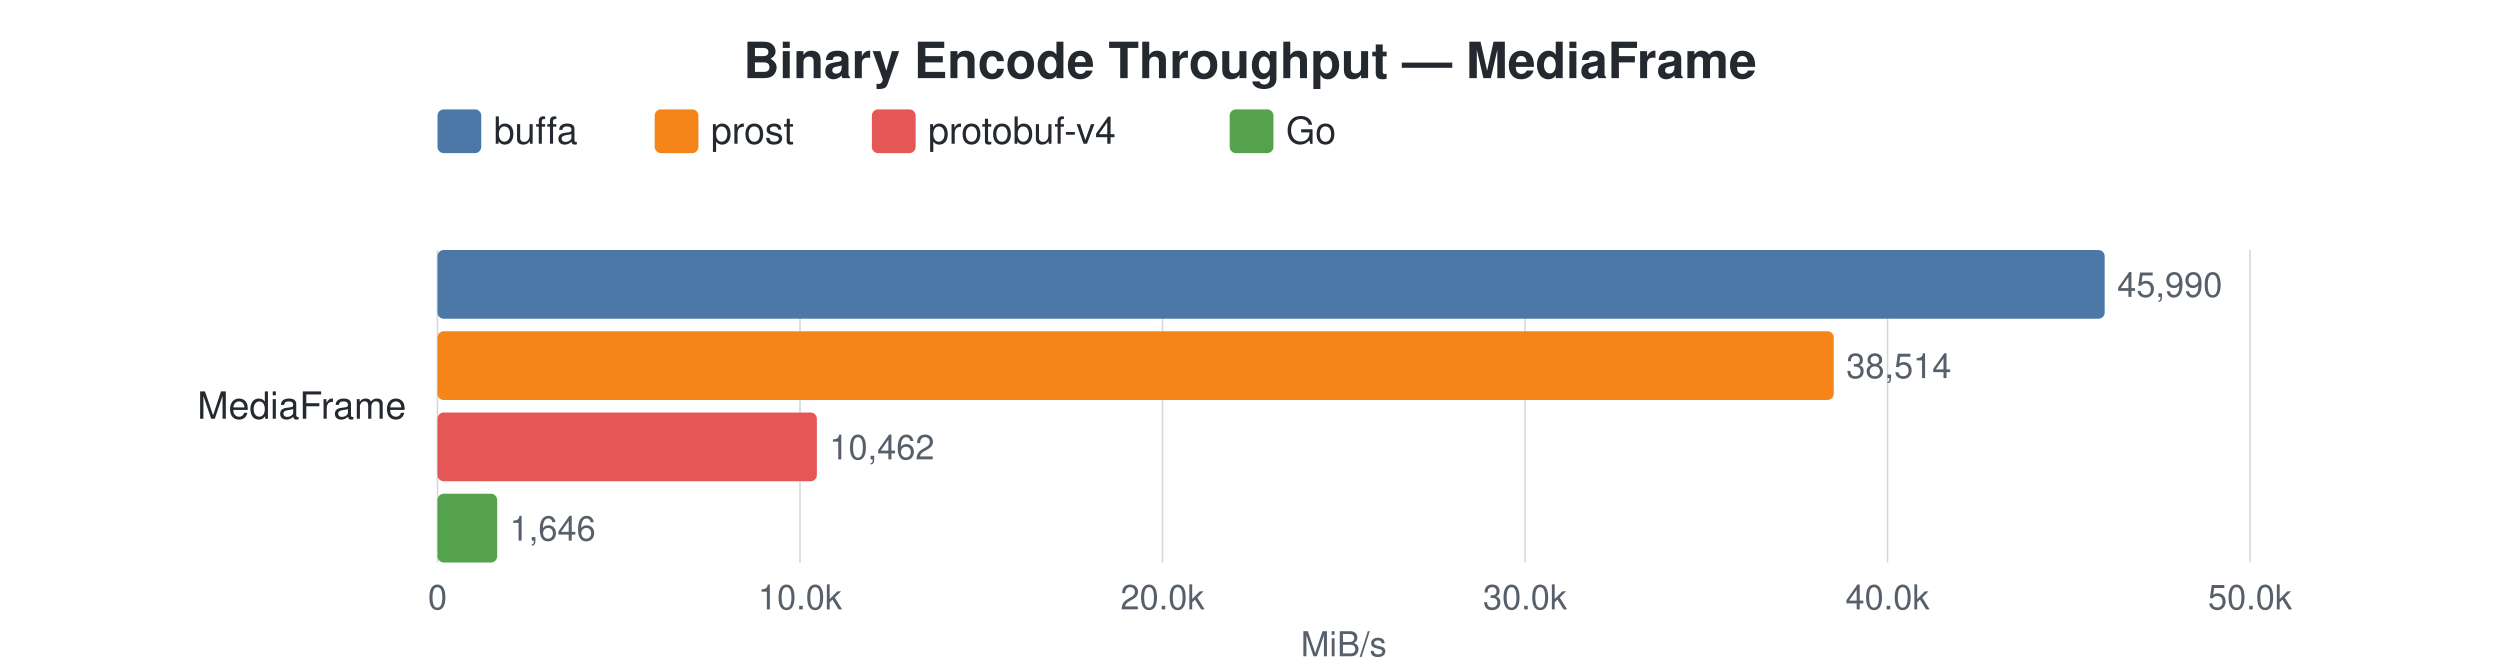
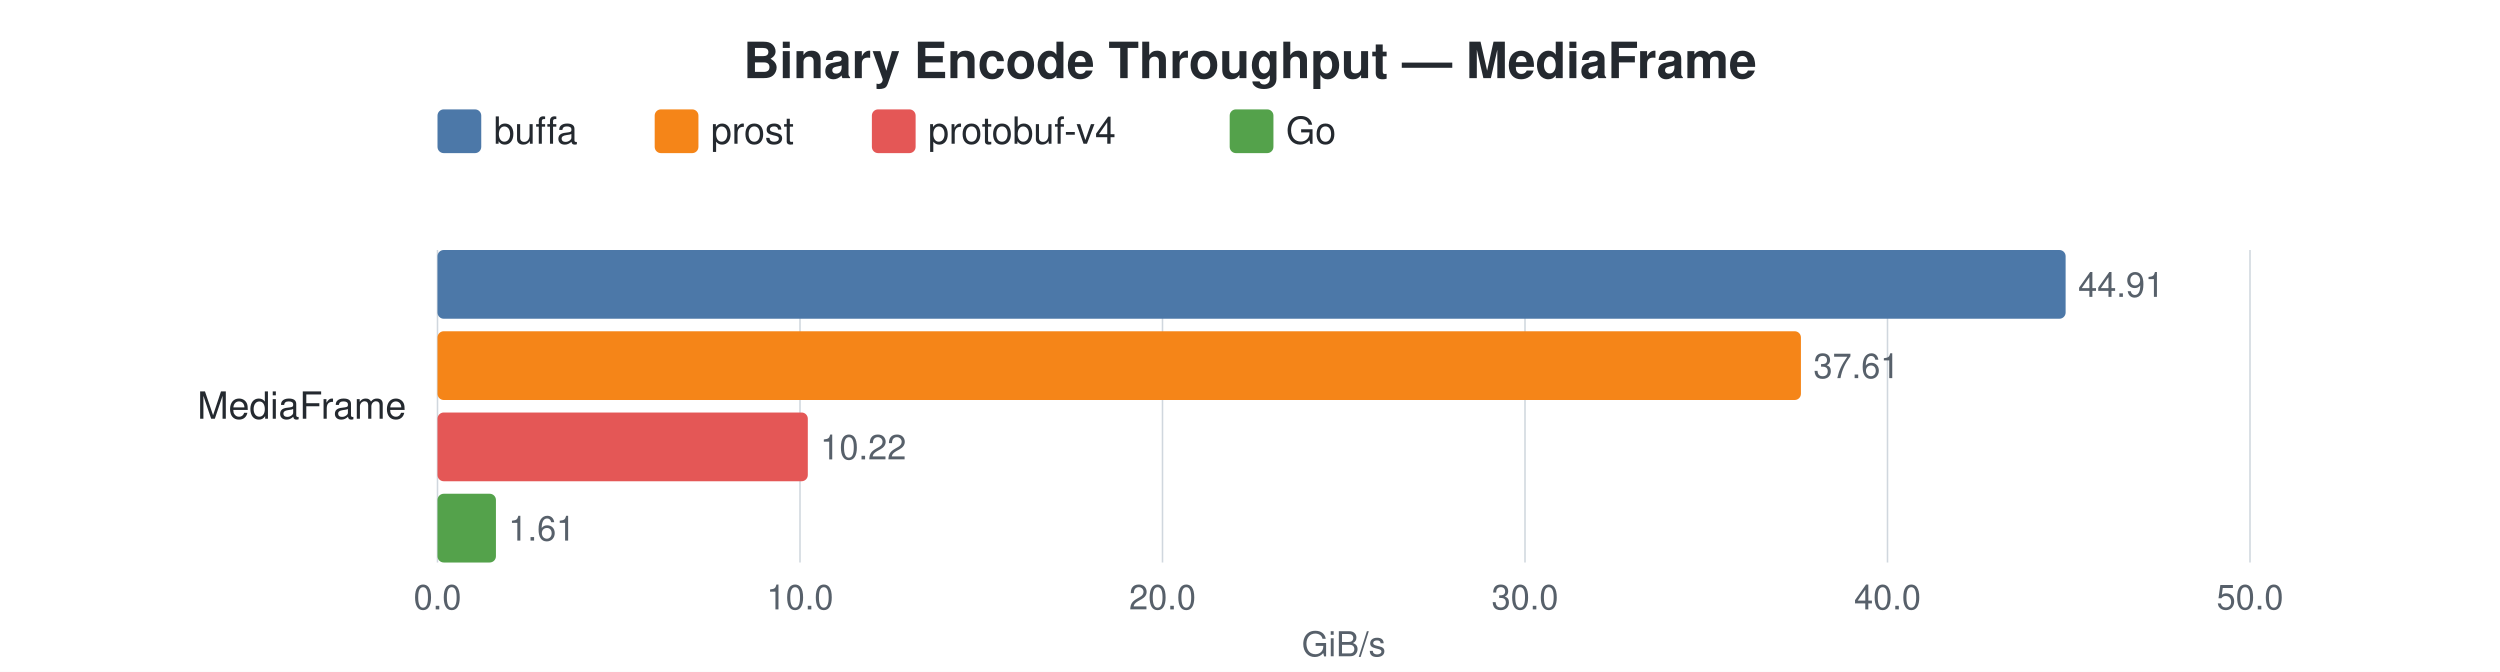
<svg xmlns="http://www.w3.org/2000/svg" width="800" height="215" viewBox="0 0 800 215">
  <style>
    text { font-family: -apple-system, BlinkMacSystemFont, "Segoe UI", Helvetica, Arial, sans-serif; }
    .title { font-size: 16px; font-weight: 600; fill: #24292f; }
    .label { font-size: 12px; fill: #24292f; }
    .value { font-size: 11px; fill: #57606a; }
    .axis-label { font-size: 11px; fill: #57606a; }
    .legend-text { font-size: 12px; fill: #24292f; }
    .grid { stroke: #d0d7de; stroke-width: 0.5; }
  </style>
  <rect width="100%" height="100%" fill="white" />
  <text x="400.0" y="25" text-anchor="middle" class="title">Binary Encode Throughput — MediaFrame</text>
  <rect x="140" y="35" width="14" height="14" rx="2" fill="#4C78A8" />
  <text x="158" y="46" class="legend-text">buffa</text>
  <rect x="209.5" y="35" width="14" height="14" rx="2" fill="#F58518" />
  <text x="227.5" y="46" class="legend-text">prost</text>
  <rect x="279.0" y="35" width="14" height="14" rx="2" fill="#E45756" />
  <text x="297.0" y="46" class="legend-text">protobuf-v4</text>
  <rect x="393.5" y="35" width="14" height="14" rx="2" fill="#54A24B" />
  <text x="411.5" y="46" class="legend-text">Go</text>
  <line x1="140.0" y1="80" x2="140.0" y2="180" class="grid" />
-   <text x="140.0" y="195" text-anchor="middle" class="axis-label">0</text>
+   <text x="140.0" y="195" text-anchor="middle" class="axis-label">0.0</text>
  <line x1="256.0" y1="80" x2="256.0" y2="180" class="grid" />
-   <text x="256.0" y="195" text-anchor="middle" class="axis-label">10.0k</text>
+   <text x="256.0" y="195" text-anchor="middle" class="axis-label">10.0</text>
  <line x1="372.0" y1="80" x2="372.0" y2="180" class="grid" />
-   <text x="372.0" y="195" text-anchor="middle" class="axis-label">20.0k</text>
+   <text x="372.0" y="195" text-anchor="middle" class="axis-label">20.0</text>
  <line x1="488.0" y1="80" x2="488.0" y2="180" class="grid" />
-   <text x="488.0" y="195" text-anchor="middle" class="axis-label">30.0k</text>
+   <text x="488.0" y="195" text-anchor="middle" class="axis-label">30.0</text>
  <line x1="604.0" y1="80" x2="604.0" y2="180" class="grid" />
-   <text x="604.0" y="195" text-anchor="middle" class="axis-label">40.0k</text>
+   <text x="604.0" y="195" text-anchor="middle" class="axis-label">40.0</text>
  <line x1="720.0" y1="80" x2="720.0" y2="180" class="grid" />
-   <text x="720.0" y="195" text-anchor="middle" class="axis-label">50.0k</text>
-   <text x="430.0" y="210" text-anchor="middle" class="axis-label">MiB/s</text>
+   <text x="720.0" y="195" text-anchor="middle" class="axis-label">50.0</text>
+   <text x="430.0" y="210" text-anchor="middle" class="axis-label">GiB/s</text>
  <text x="130" y="134.0" text-anchor="end" class="label">MediaFrame</text>
-   <rect x="140" y="80.0" width="533.5" height="22" rx="2" fill="#4C78A8" />
-   <text x="677.5" y="95.0" class="value">45,990</text>
-   <rect x="140" y="106.0" width="446.8" height="22" rx="2" fill="#F58518" />
-   <text x="590.8" y="121.0" class="value">38,514</text>
-   <rect x="140" y="132.0" width="121.4" height="22" rx="2" fill="#E45756" />
-   <text x="265.4" y="147.0" class="value">10,462</text>
-   <rect x="140" y="158.0" width="19.1" height="22" rx="2" fill="#54A24B" />
-   <text x="163.1" y="173.0" class="value">1,646</text>
+   <rect x="140" y="80.0" width="521.0" height="22" rx="2" fill="#4C78A8" />
+   <text x="665.0" y="95.0" class="value">44.91</text>
+   <rect x="140" y="106.0" width="436.3" height="22" rx="2" fill="#F58518" />
+   <text x="580.3" y="121.0" class="value">37.61</text>
+   <rect x="140" y="132.0" width="118.5" height="22" rx="2" fill="#E45756" />
+   <text x="262.5" y="147.0" class="value">10.22</text>
+   <rect x="140" y="158.0" width="18.7" height="22" rx="2" fill="#54A24B" />
+   <text x="162.7" y="173.0" class="value">1.61</text>
</svg>
